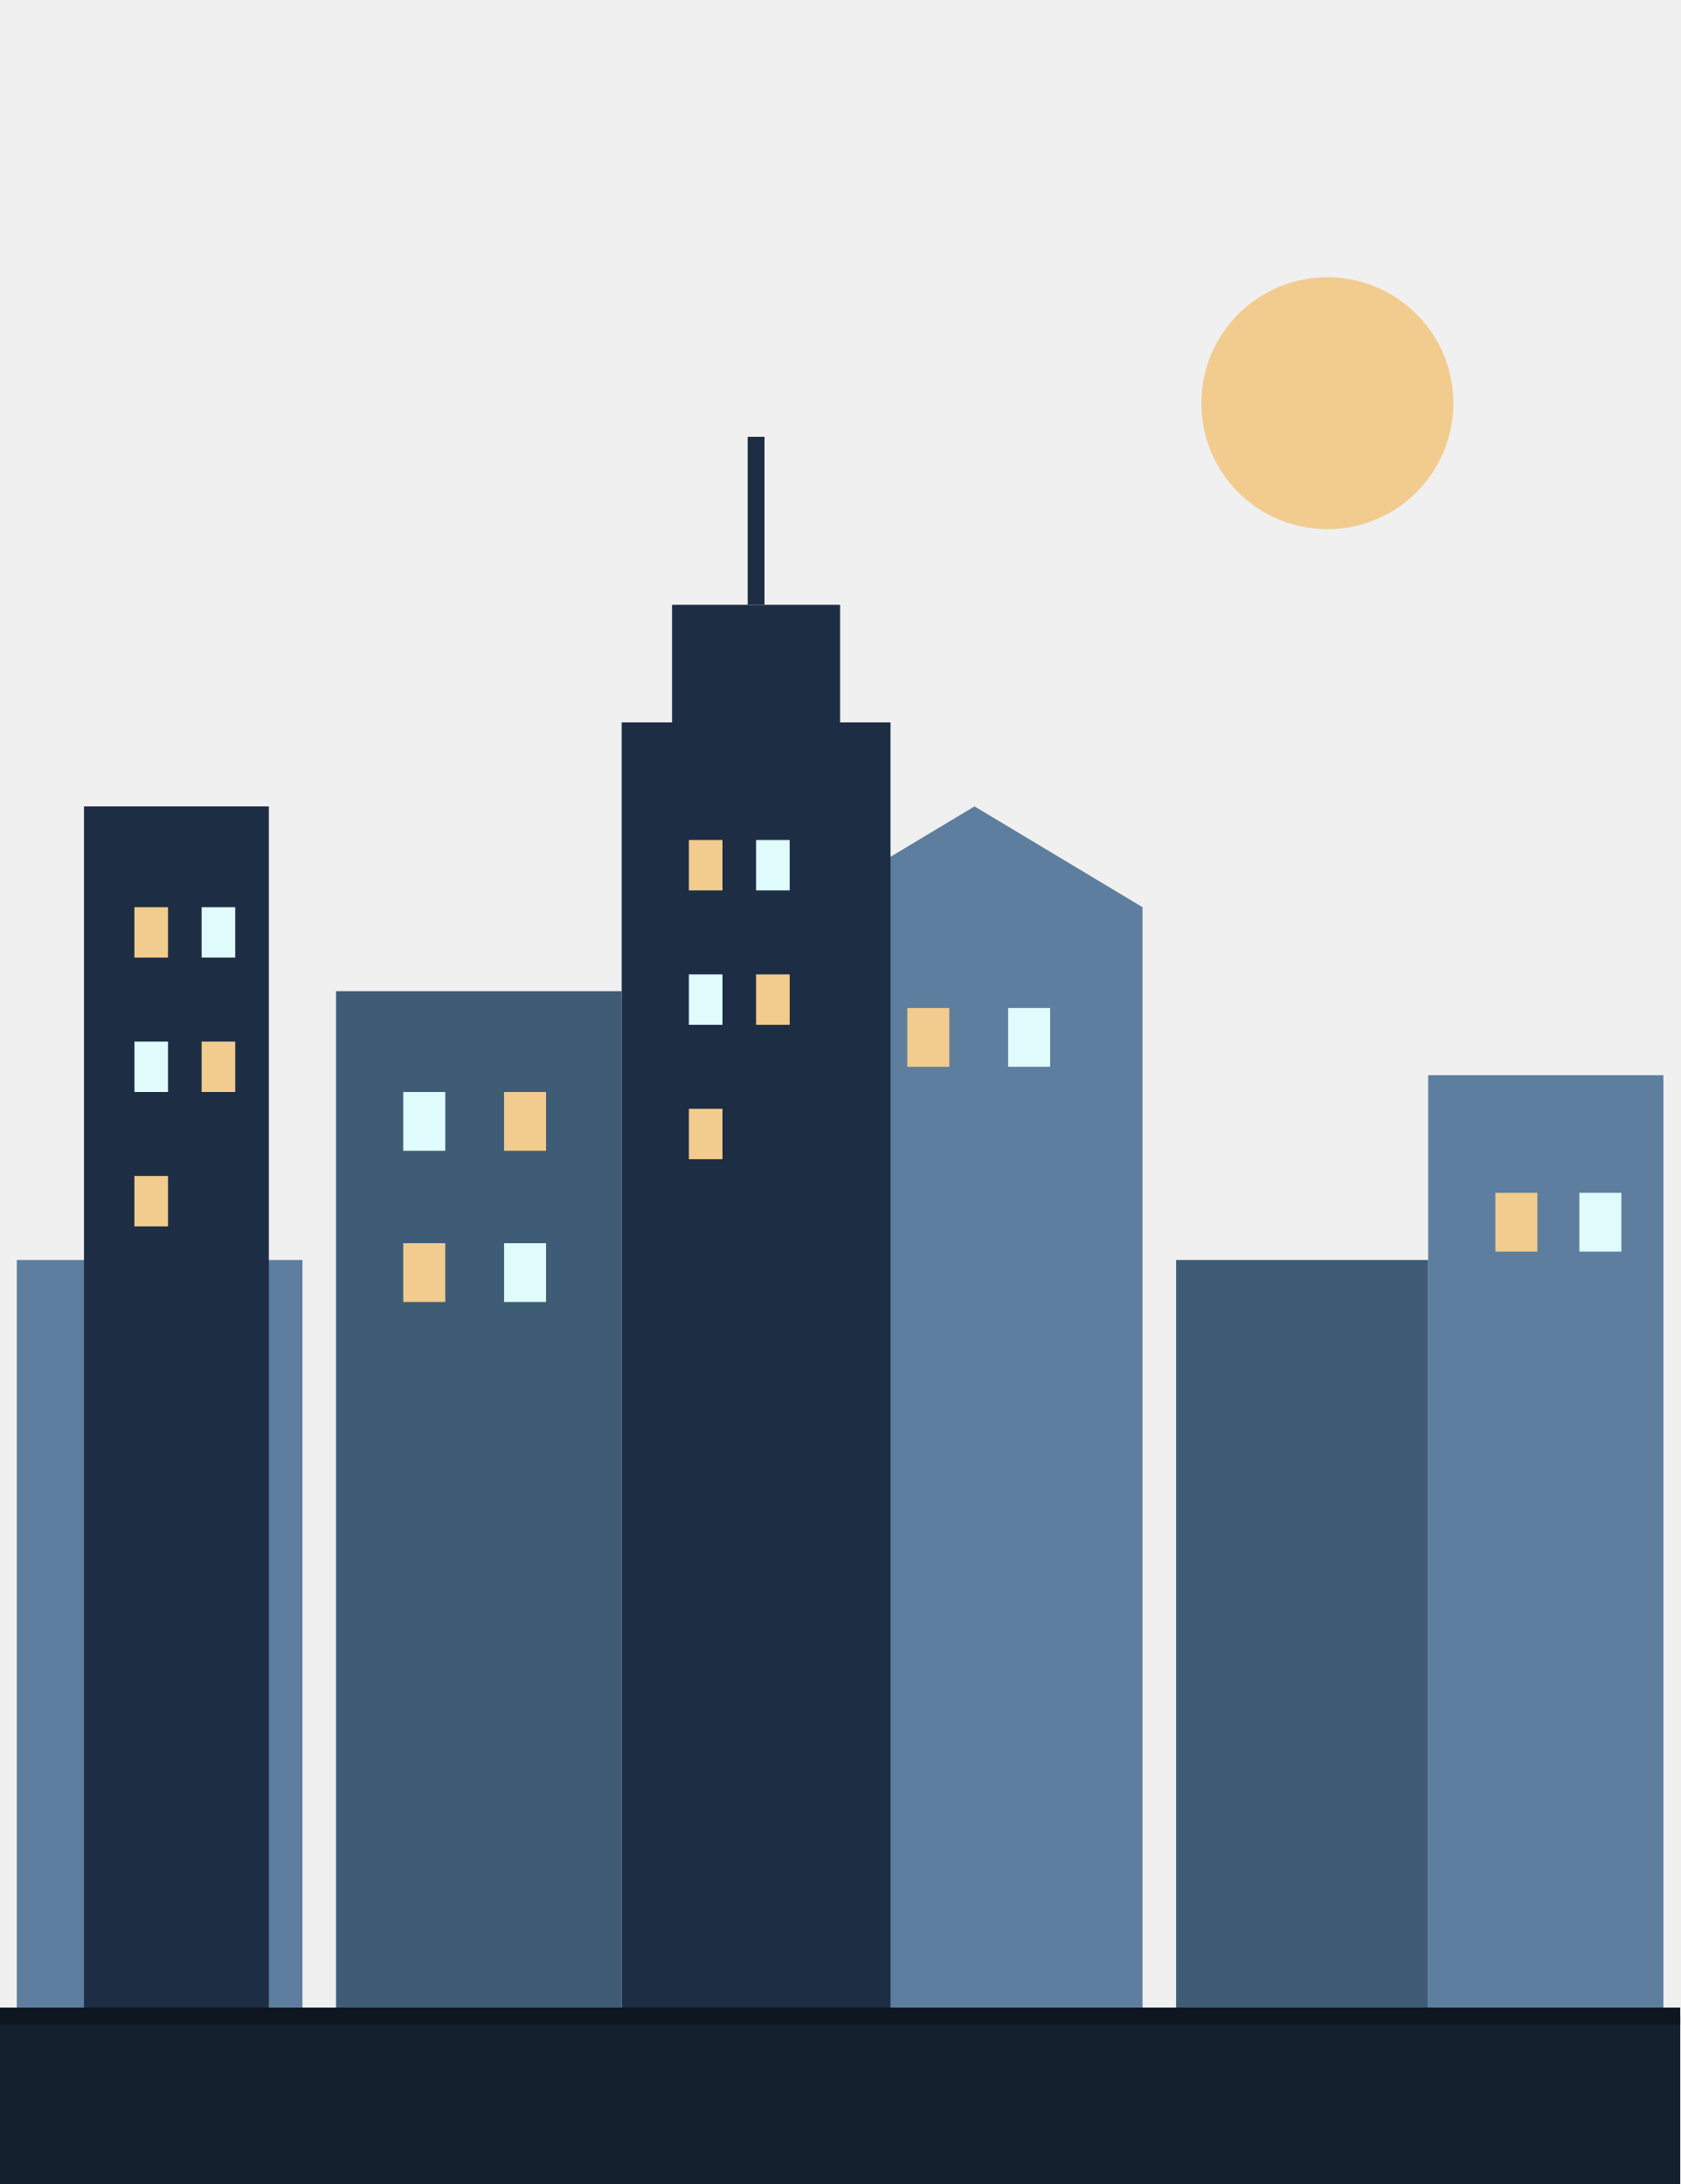
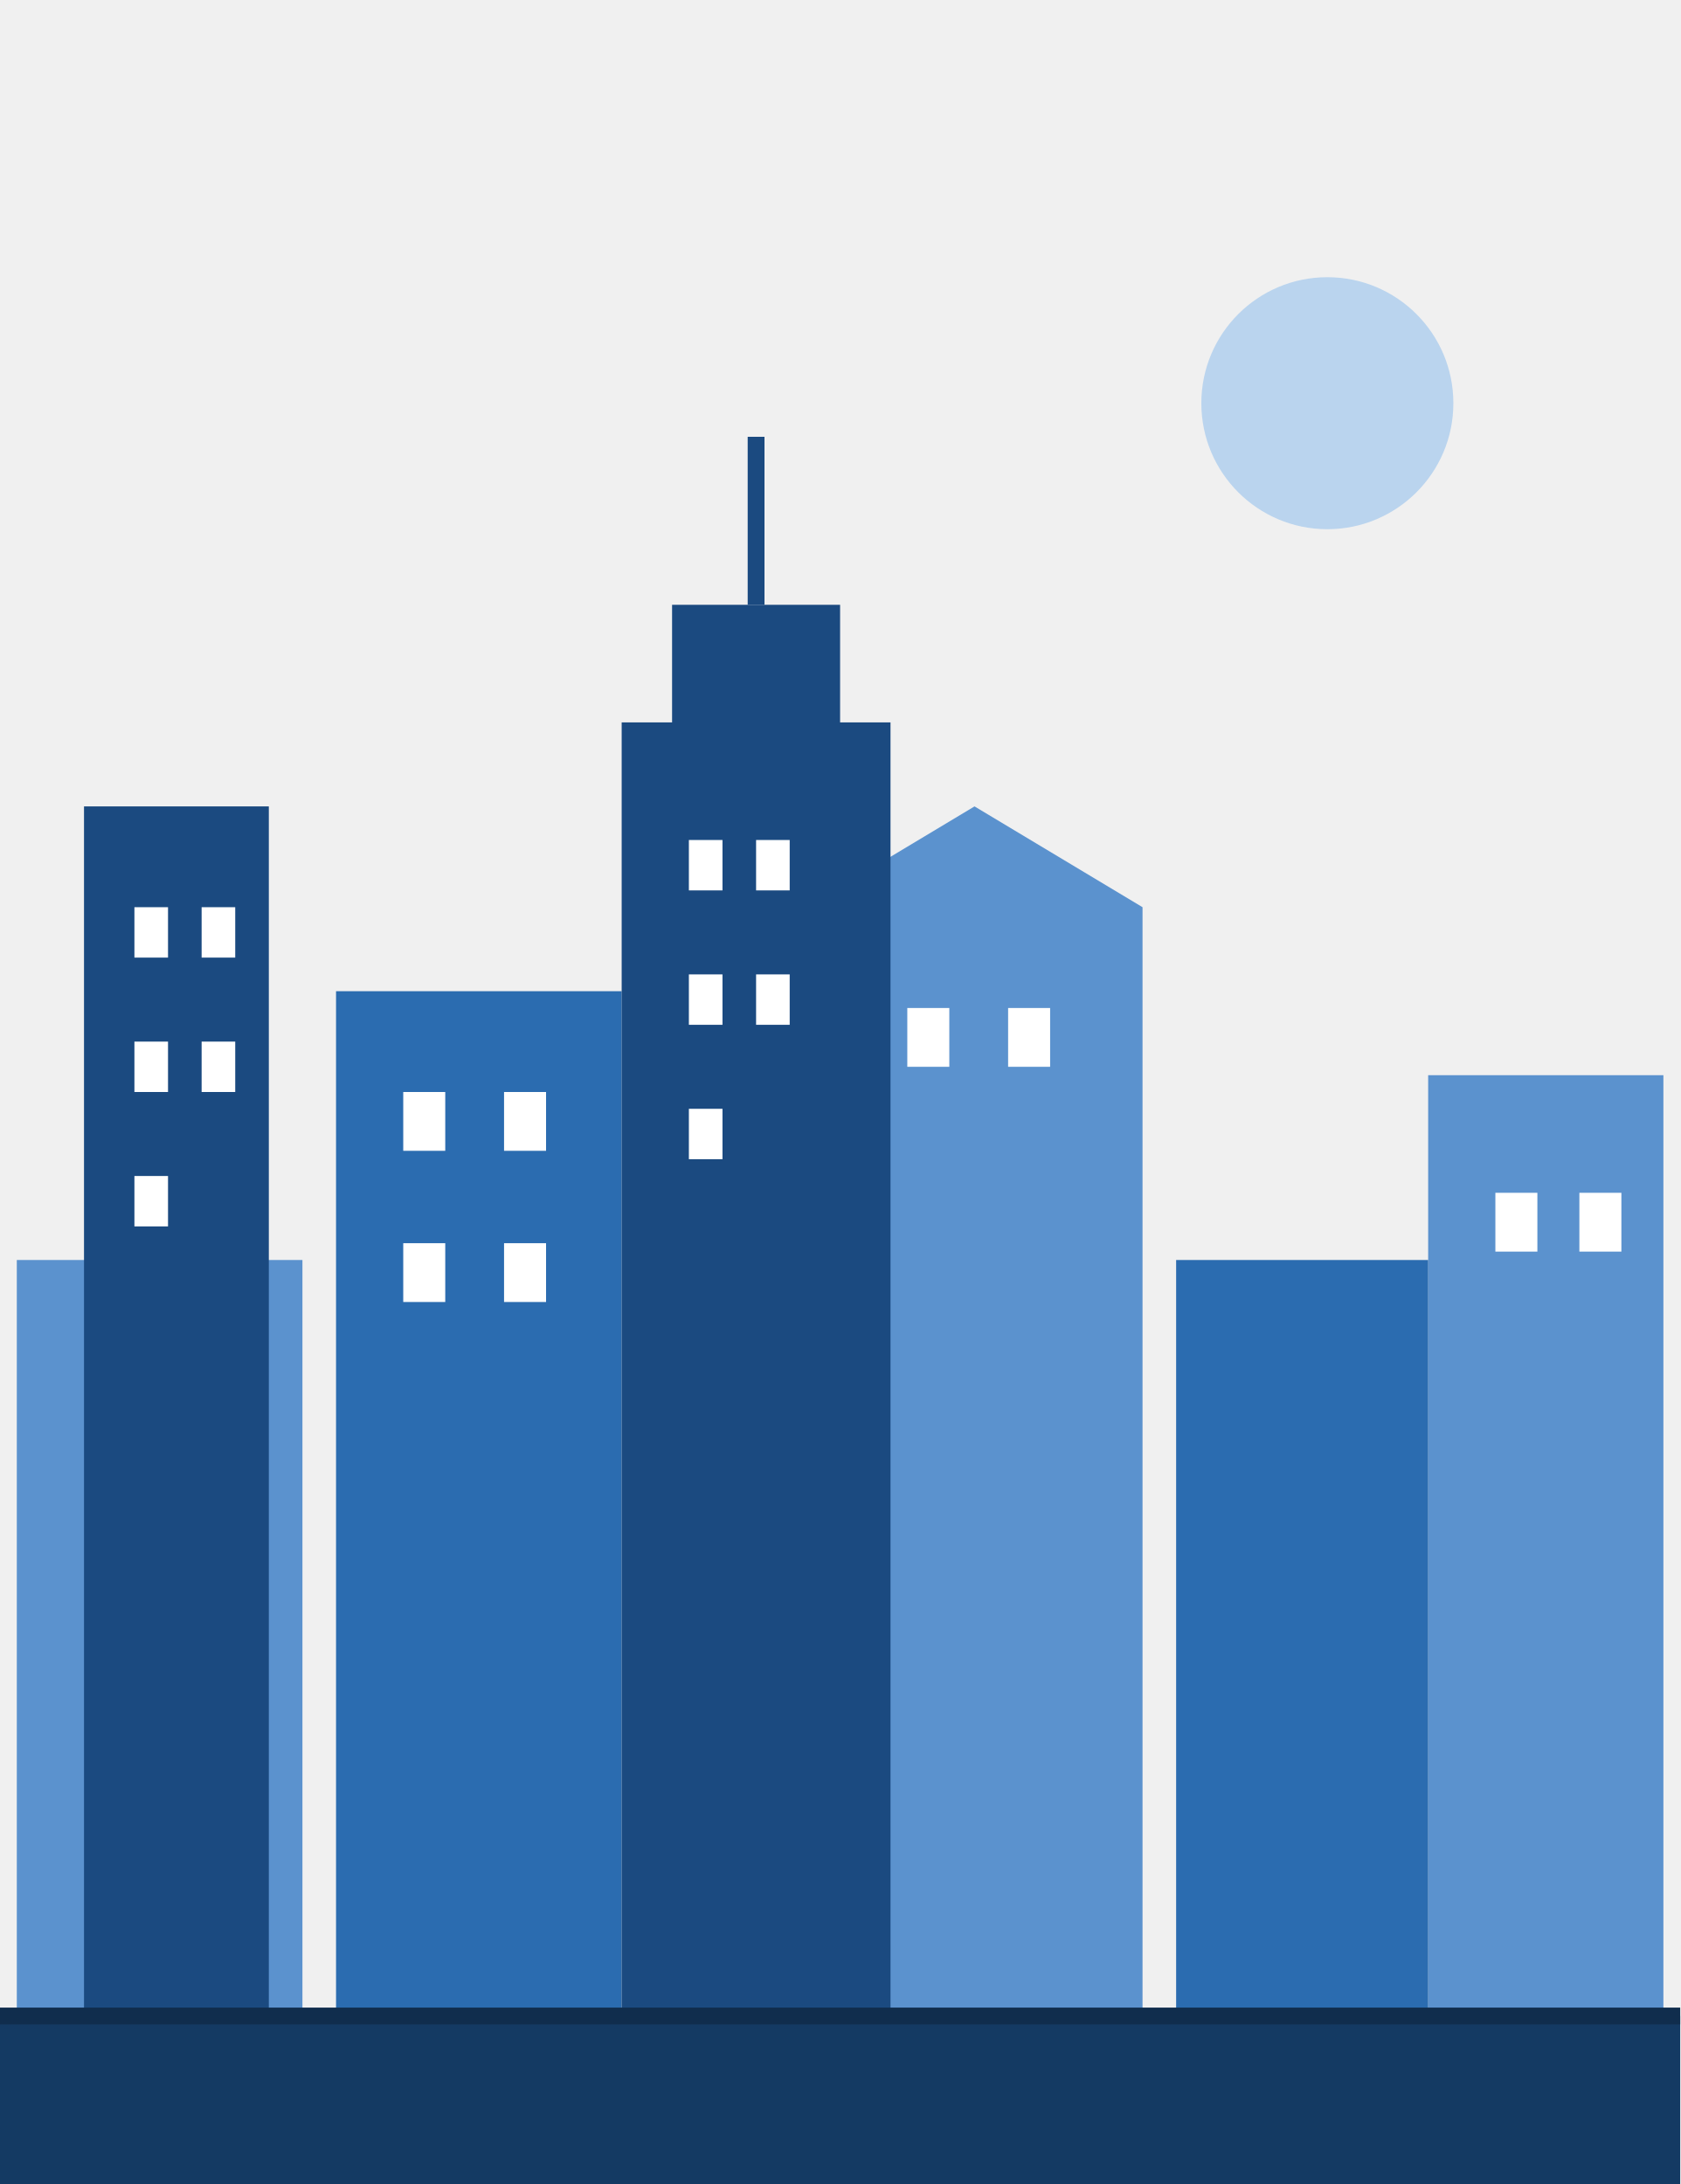
<svg xmlns="http://www.w3.org/2000/svg" viewBox="0 0 200 260">
-   <circle cx="158" cy="48" r="15" fill="#f2cc8f" />
-   <rect x="2" y="150" width="34" height="90" fill="#5d7e9e" />
-   <polygon points="96,240 96,108 116,96 136,108 136,240" fill="#5d7e9e" />
-   <rect x="170" y="128" width="28" height="112" fill="#5d7e9e" />
-   <rect x="40" y="118" width="34" height="122" fill="#3e5c76" />
-   <rect x="140" y="150" width="30" height="90" fill="#3e5c76" />
-   <polygon points="74,240 74,86 80,86 80,72 100,72 100,86 106,86 106,240" fill="#1d2d44" />
-   <line x1="90" y1="72" x2="90" y2="52" stroke="#1d2d44" stroke-width="2" />
-   <rect x="10" y="96" width="22" height="144" fill="#1d2d44" />
-   <rect x="16" y="108" width="4" height="6" fill="#f2cc8f" />
-   <rect x="24" y="108" width="4" height="6" fill="#e0fbfc" />
-   <rect x="16" y="124" width="4" height="6" fill="#e0fbfc" />
-   <rect x="24" y="124" width="4" height="6" fill="#f2cc8f" />
-   <rect x="16" y="140" width="4" height="6" fill="#f2cc8f" />
-   <rect x="82" y="100" width="4" height="6" fill="#f2cc8f" />
-   <rect x="90" y="100" width="4" height="6" fill="#e0fbfc" />
-   <rect x="82" y="116" width="4" height="6" fill="#e0fbfc" />
-   <rect x="90" y="116" width="4" height="6" fill="#f2cc8f" />
-   <rect x="82" y="132" width="4" height="6" fill="#f2cc8f" />
-   <rect x="48" y="130" width="5" height="7" fill="#e0fbfc" />
-   <rect x="60" y="130" width="5" height="7" fill="#f2cc8f" />
-   <rect x="48" y="148" width="5" height="7" fill="#f2cc8f" />
-   <rect x="60" y="148" width="5" height="7" fill="#e0fbfc" />
-   <rect x="108" y="120" width="5" height="7" fill="#f2cc8f" />
-   <rect x="120" y="120" width="5" height="7" fill="#e0fbfc" />
-   <rect x="178" y="142" width="5" height="7" fill="#f2cc8f" />
-   <rect x="188" y="142" width="5" height="7" fill="#e0fbfc" />
-   <rect x="0" y="240" width="200" height="20" fill="#14202e" />
-   <line x1="0" y1="240" x2="200" y2="240" stroke="#0d1520" stroke-width="2" />
+   <circle cx="158" cy="48" r="15" fill="#BAD4EE" />
+   <rect x="2" y="150" width="34" height="90" fill="#5B92CE" />
+   <polygon points="96,240 96,108 116,96 136,108 136,240" fill="#5B92CE" />
+   <rect x="170" y="128" width="28" height="112" fill="#5B92CE" />
+   <rect x="40" y="118" width="34" height="122" fill="#2B6CB0" />
+   <rect x="140" y="150" width="30" height="90" fill="#2B6CB0" />
+   <polygon points="74,240 74,86 80,86 80,72 100,72 100,86 106,86 106,240" fill="#1B4A80" />
+   <line x1="90" y1="72" x2="90" y2="52" stroke="#1B4A80" stroke-width="2" />
+   <rect x="10" y="96" width="22" height="144" fill="#1B4A80" />
+   <rect x="16" y="108" width="4" height="6" fill="#FFFFFF" />
+   <rect x="24" y="108" width="4" height="6" fill="#FFFFFF" />
+   <rect x="16" y="124" width="4" height="6" fill="#FFFFFF" />
+   <rect x="24" y="124" width="4" height="6" fill="#FFFFFF" />
+   <rect x="16" y="140" width="4" height="6" fill="#FFFFFF" />
+   <rect x="82" y="100" width="4" height="6" fill="#FFFFFF" />
+   <rect x="90" y="100" width="4" height="6" fill="#FFFFFF" />
+   <rect x="82" y="116" width="4" height="6" fill="#FFFFFF" />
+   <rect x="90" y="116" width="4" height="6" fill="#FFFFFF" />
+   <rect x="82" y="132" width="4" height="6" fill="#FFFFFF" />
+   <rect x="48" y="130" width="5" height="7" fill="#FFFFFF" />
+   <rect x="60" y="130" width="5" height="7" fill="#FFFFFF" />
+   <rect x="48" y="148" width="5" height="7" fill="#FFFFFF" />
+   <rect x="60" y="148" width="5" height="7" fill="#FFFFFF" />
+   <rect x="108" y="120" width="5" height="7" fill="#FFFFFF" />
+   <rect x="120" y="120" width="5" height="7" fill="#FFFFFF" />
+   <rect x="178" y="142" width="5" height="7" fill="#FFFFFF" />
+   <rect x="188" y="142" width="5" height="7" fill="#FFFFFF" />
+   <rect x="0" y="240" width="200" height="20" fill="#143A63" />
+   <line x1="0" y1="240" x2="200" y2="240" stroke="#102d4d" stroke-width="2" />
</svg>
